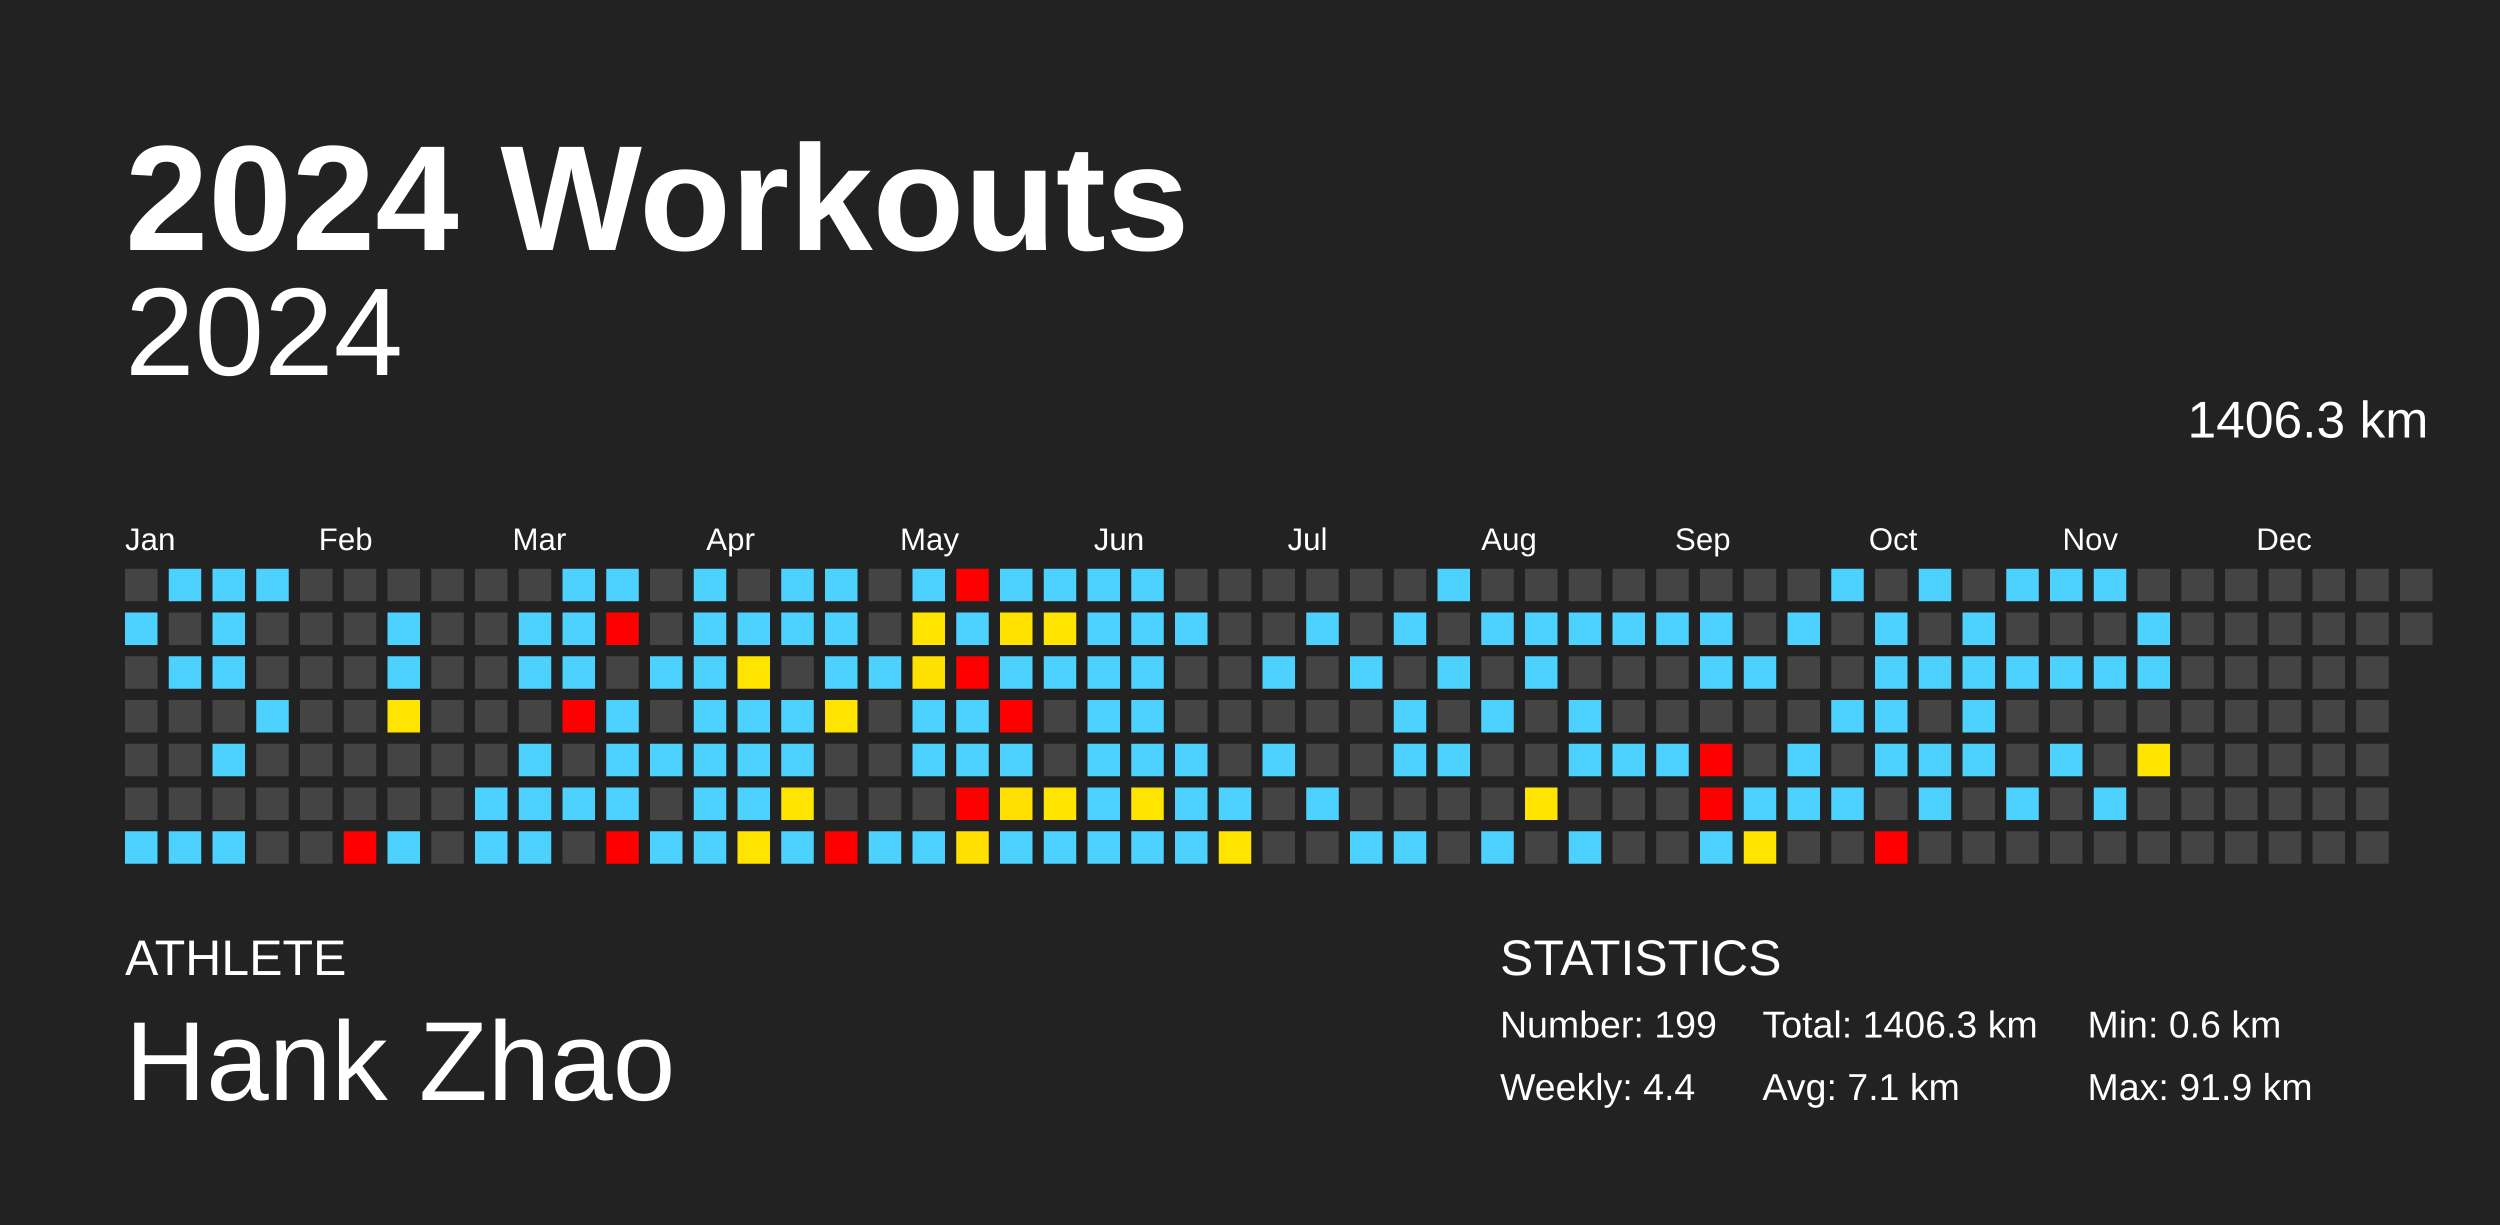
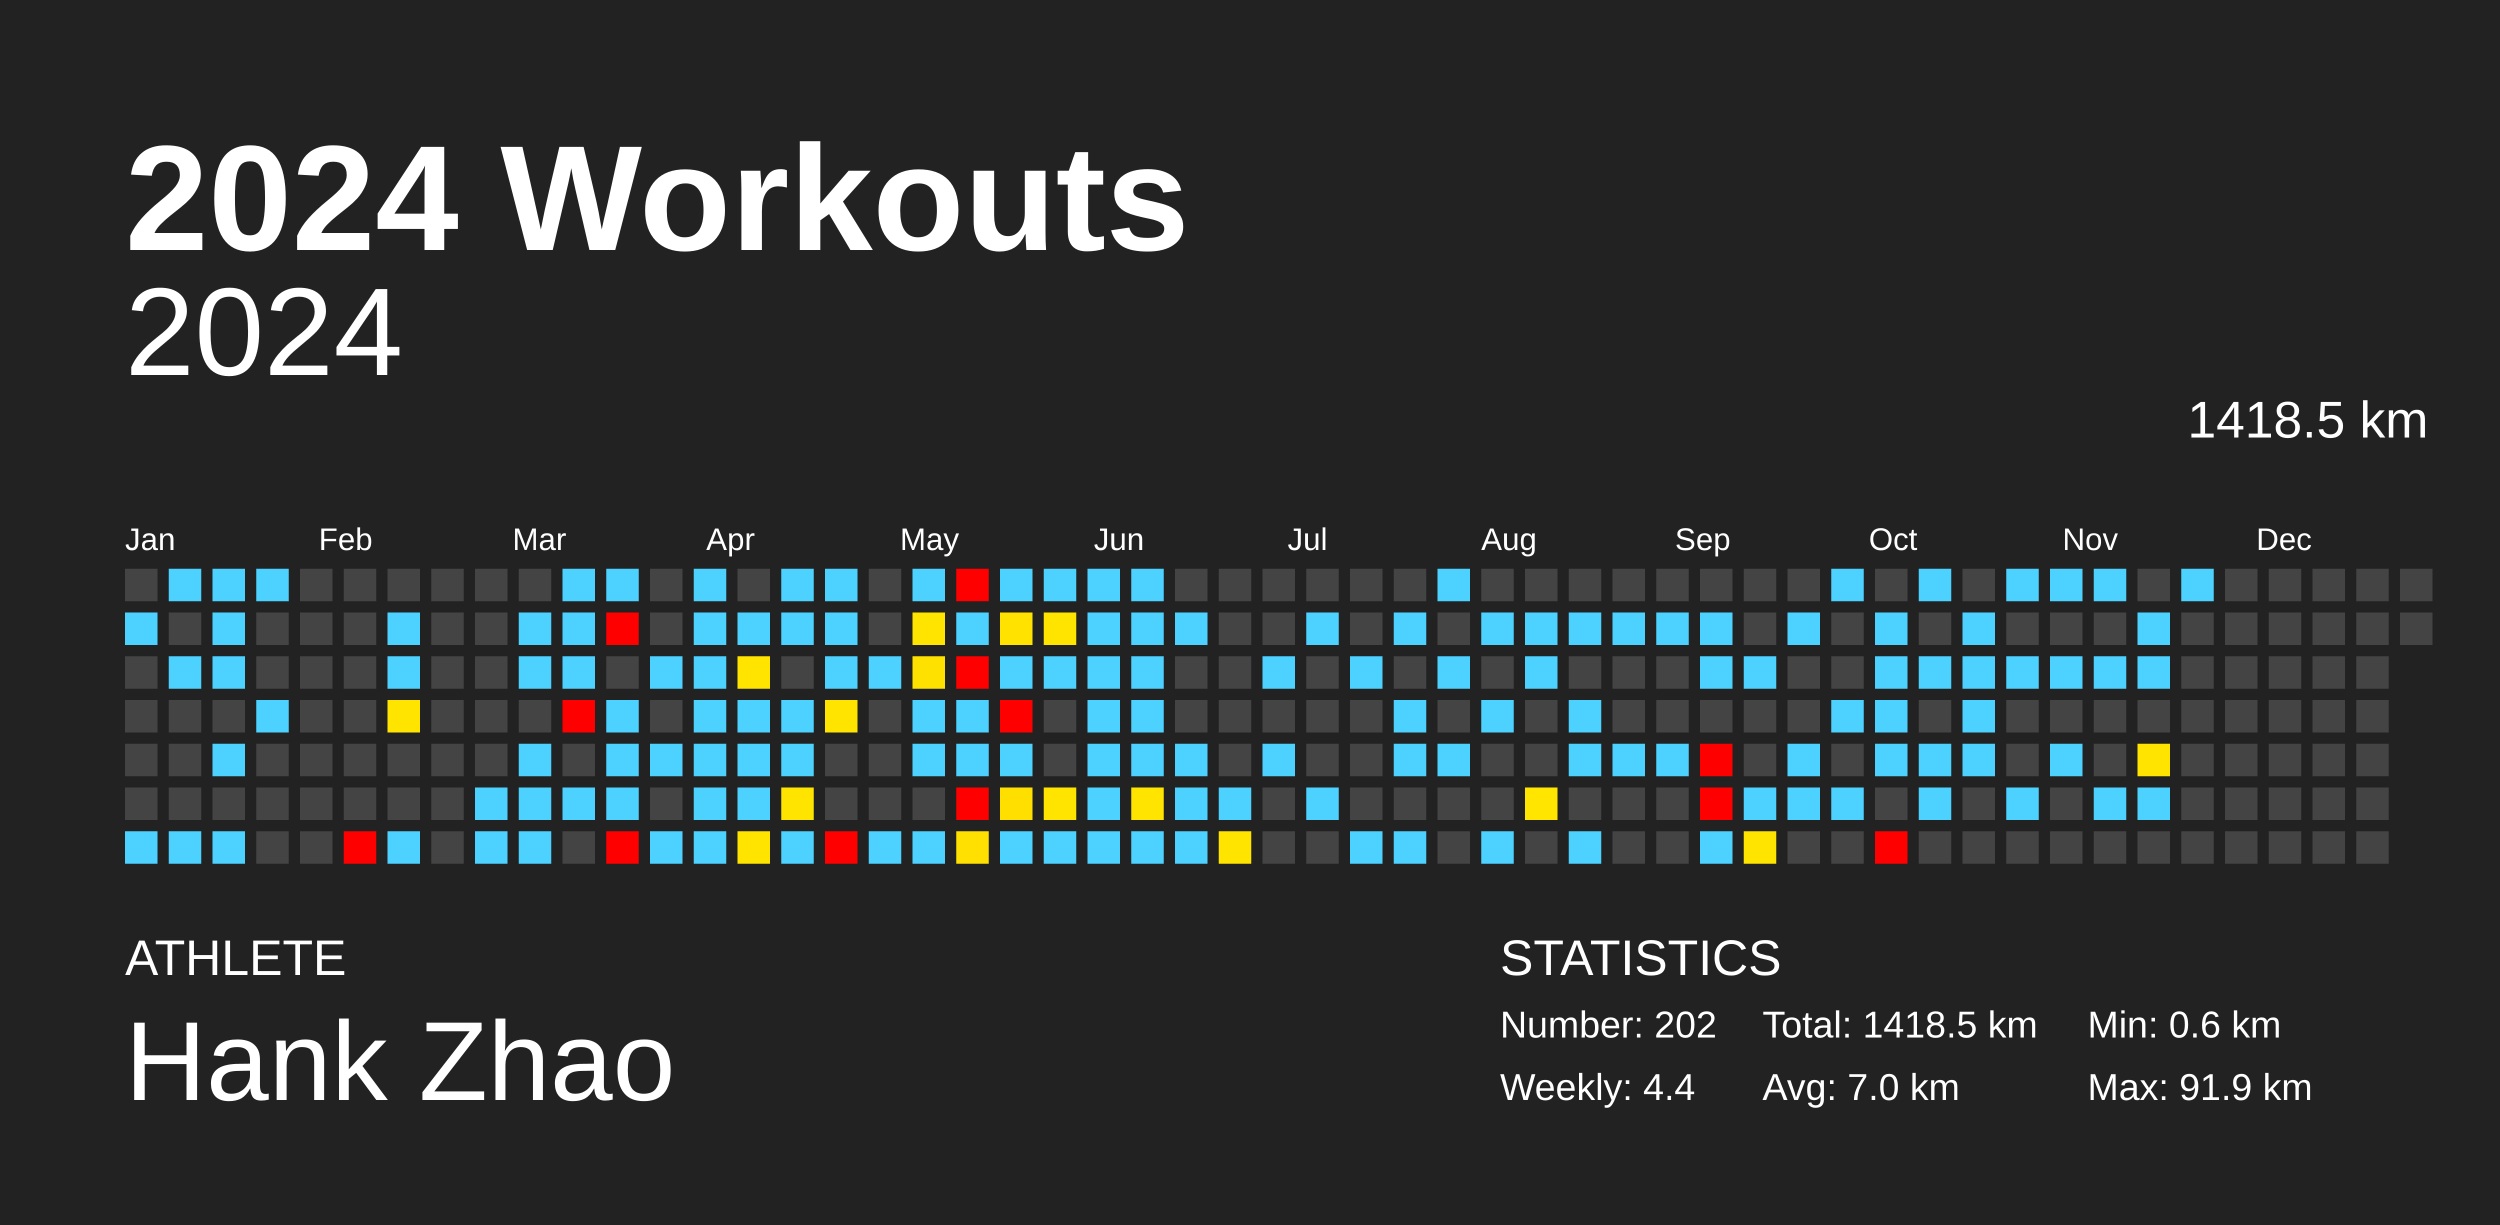
<svg xmlns="http://www.w3.org/2000/svg" baseProfile="full" height="98mm" version="1.1" viewBox="0,0,200,98" width="200mm">
  <defs />
  <rect fill="#222222" height="98" width="200" x="0" y="0" />
  <text fill="#FFFFFF" style="font-size:12px; font-family:Arial; font-weight:bold;" x="10" y="20">2024 Workouts</text>
  <text fill="#FFFFFF" style="font-size:4px; font-family:Arial" x="10" y="78">ATHLETE</text>
  <text fill="#FFFFFF" style="font-size:9px; font-family:Arial" x="10" y="88">Hank Zhao</text>
  <text fill="#FFFFFF" style="font-size:4px; font-family:Arial" x="120" y="78">STATISTICS</text>
-   <text fill="#FFFFFF" style="font-size:3px; font-family:Arial" x="120" y="83">Number: 199</text>
+   <text fill="#FFFFFF" style="font-size:3px; font-family:Arial" x="120" y="83">Number: 202</text>
  <text fill="#FFFFFF" style="font-size:3px; font-family:Arial" x="120" y="88">Weekly: 4.4</text>
-   <text fill="#FFFFFF" style="font-size:3px; font-family:Arial" x="141" y="83">Total: 1406.3 km</text>
-   <text fill="#FFFFFF" style="font-size:3px; font-family:Arial" x="141" y="88">Avg: 7.1 km</text>
+   <text fill="#FFFFFF" style="font-size:3px; font-family:Arial" x="141" y="83">Total: 1418.5 km</text>
+   <text fill="#FFFFFF" style="font-size:3px; font-family:Arial" x="141" y="88">Avg: 7.0 km</text>
  <text fill="#FFFFFF" style="font-size:3px; font-family:Arial" x="167" y="83">Min: 0.6 km</text>
  <text fill="#FFFFFF" style="font-size:3px; font-family:Arial" x="167" y="88">Max: 91.9 km</text>
  <text alignment-baseline="hanging" fill="#FFFFFF" style="font-size:10.0px; font-family:Arial;" x="10" y="30">2024</text>
-   <text alignment-baseline="hanging" fill="#FFFFFF" style="font-size:4.125px; font-family:Arial;" x="175" y="35">1406.3 km</text>
+   <text alignment-baseline="hanging" fill="#FFFFFF" style="font-size:4.125px; font-family:Arial;" x="175" y="35">1418.5 km</text>
  <text fill="#FFFFFF" style="font-size:2.5px; font-family:Arial" x="10.0" y="44">Jan</text>
  <text fill="#FFFFFF" style="font-size:2.5px; font-family:Arial" x="25.5" y="44">Feb</text>
  <text fill="#FFFFFF" style="font-size:2.5px; font-family:Arial" x="41.0" y="44">Mar</text>
  <text fill="#FFFFFF" style="font-size:2.5px; font-family:Arial" x="56.5" y="44">Apr</text>
  <text fill="#FFFFFF" style="font-size:2.5px; font-family:Arial" x="72.0" y="44">May</text>
  <text fill="#FFFFFF" style="font-size:2.5px; font-family:Arial" x="87.5" y="44">Jun</text>
  <text fill="#FFFFFF" style="font-size:2.5px; font-family:Arial" x="103.0" y="44">Jul</text>
  <text fill="#FFFFFF" style="font-size:2.5px; font-family:Arial" x="118.5" y="44">Aug</text>
  <text fill="#FFFFFF" style="font-size:2.5px; font-family:Arial" x="134.0" y="44">Sep</text>
  <text fill="#FFFFFF" style="font-size:2.5px; font-family:Arial" x="149.5" y="44">Oct</text>
  <text fill="#FFFFFF" style="font-size:2.5px; font-family:Arial" x="165.0" y="44">Nov</text>
  <text fill="#FFFFFF" style="font-size:2.5px; font-family:Arial" x="180.5" y="44">Dec</text>
  <rect fill="#444444" height="2.6" width="2.6" x="10.0" y="45.5" />
  <rect fill="#4dd2ff" height="2.6" width="2.6" x="10.0" y="49.0" />
  <rect fill="#444444" height="2.6" width="2.6" x="10.0" y="52.5" />
  <rect fill="#444444" height="2.6" width="2.6" x="10.0" y="56.0" />
  <rect fill="#444444" height="2.6" width="2.6" x="10.0" y="59.5" />
  <rect fill="#444444" height="2.6" width="2.6" x="10.0" y="63.0" />
  <rect fill="#4dd2ff" height="2.6" width="2.6" x="10.0" y="66.5" />
  <rect fill="#4dd2ff" height="2.6" width="2.6" x="13.5" y="45.5" />
  <rect fill="#444444" height="2.6" width="2.6" x="13.5" y="49.0" />
  <rect fill="#4dd2ff" height="2.6" width="2.6" x="13.5" y="52.5" />
  <rect fill="#444444" height="2.6" width="2.6" x="13.5" y="56.0" />
  <rect fill="#444444" height="2.6" width="2.6" x="13.5" y="59.5" />
  <rect fill="#444444" height="2.6" width="2.6" x="13.5" y="63.0" />
  <rect fill="#4dd2ff" height="2.6" width="2.6" x="13.5" y="66.5" />
  <rect fill="#4dd2ff" height="2.6" width="2.6" x="17.0" y="45.5" />
  <rect fill="#4dd2ff" height="2.6" width="2.6" x="17.0" y="49.0" />
  <rect fill="#4dd2ff" height="2.6" width="2.6" x="17.0" y="52.5" />
  <rect fill="#444444" height="2.6" width="2.6" x="17.0" y="56.0" />
  <rect fill="#4dd2ff" height="2.6" width="2.6" x="17.0" y="59.5" />
  <rect fill="#444444" height="2.6" width="2.6" x="17.0" y="63.0" />
  <rect fill="#4dd2ff" height="2.6" width="2.6" x="17.0" y="66.5" />
  <rect fill="#4dd2ff" height="2.6" width="2.6" x="20.5" y="45.5" />
  <rect fill="#444444" height="2.6" width="2.6" x="20.5" y="49.0" />
  <rect fill="#444444" height="2.6" width="2.6" x="20.5" y="52.5" />
  <rect fill="#4dd2ff" height="2.6" width="2.6" x="20.5" y="56.0" />
  <rect fill="#444444" height="2.6" width="2.6" x="20.5" y="59.5" />
  <rect fill="#444444" height="2.6" width="2.6" x="20.5" y="63.0" />
  <rect fill="#444444" height="2.6" width="2.6" x="20.5" y="66.5" />
  <rect fill="#444444" height="2.6" width="2.6" x="24.0" y="45.5" />
  <rect fill="#444444" height="2.6" width="2.6" x="24.0" y="49.0" />
  <rect fill="#444444" height="2.6" width="2.6" x="24.0" y="52.5" />
  <rect fill="#444444" height="2.6" width="2.6" x="24.0" y="56.0" />
  <rect fill="#444444" height="2.6" width="2.6" x="24.0" y="59.5" />
  <rect fill="#444444" height="2.6" width="2.6" x="24.0" y="63.0" />
  <rect fill="#444444" height="2.6" width="2.6" x="24.0" y="66.5" />
  <rect fill="#444444" height="2.6" width="2.6" x="27.5" y="45.5" />
  <rect fill="#444444" height="2.6" width="2.6" x="27.5" y="49.0" />
  <rect fill="#444444" height="2.6" width="2.6" x="27.5" y="52.5" />
  <rect fill="#444444" height="2.6" width="2.6" x="27.5" y="56.0" />
  <rect fill="#444444" height="2.6" width="2.6" x="27.5" y="59.5" />
  <rect fill="#444444" height="2.6" width="2.6" x="27.5" y="63.0" />
  <rect fill="red" height="2.6" width="2.6" x="27.5" y="66.5" />
  <rect fill="#444444" height="2.6" width="2.6" x="31.0" y="45.5" />
  <rect fill="#4dd2ff" height="2.6" width="2.6" x="31.0" y="49.0" />
  <rect fill="#4dd2ff" height="2.6" width="2.6" x="31.0" y="52.5" />
  <rect fill="#ffe400" height="2.6" width="2.6" x="31.0" y="56.0" />
  <rect fill="#444444" height="2.6" width="2.6" x="31.0" y="59.5" />
  <rect fill="#444444" height="2.6" width="2.6" x="31.0" y="63.0" />
  <rect fill="#4dd2ff" height="2.6" width="2.6" x="31.0" y="66.5" />
  <rect fill="#444444" height="2.6" width="2.6" x="34.5" y="45.5" />
  <rect fill="#444444" height="2.6" width="2.6" x="34.5" y="49.0" />
  <rect fill="#444444" height="2.6" width="2.6" x="34.5" y="52.5" />
  <rect fill="#444444" height="2.6" width="2.6" x="34.5" y="56.0" />
  <rect fill="#444444" height="2.6" width="2.6" x="34.5" y="59.5" />
  <rect fill="#444444" height="2.6" width="2.6" x="34.5" y="63.0" />
  <rect fill="#444444" height="2.6" width="2.6" x="34.5" y="66.5" />
  <rect fill="#444444" height="2.6" width="2.6" x="38.0" y="45.5" />
  <rect fill="#444444" height="2.6" width="2.6" x="38.0" y="49.0" />
  <rect fill="#444444" height="2.6" width="2.6" x="38.0" y="52.5" />
  <rect fill="#444444" height="2.6" width="2.6" x="38.0" y="56.0" />
  <rect fill="#444444" height="2.6" width="2.6" x="38.0" y="59.5" />
  <rect fill="#4dd2ff" height="2.6" width="2.6" x="38.0" y="63.0" />
  <rect fill="#4dd2ff" height="2.6" width="2.6" x="38.0" y="66.5" />
  <rect fill="#444444" height="2.6" width="2.6" x="41.5" y="45.5" />
  <rect fill="#4dd2ff" height="2.6" width="2.6" x="41.5" y="49.0" />
  <rect fill="#4dd2ff" height="2.6" width="2.6" x="41.5" y="52.5" />
  <rect fill="#444444" height="2.6" width="2.6" x="41.5" y="56.0" />
  <rect fill="#4dd2ff" height="2.6" width="2.6" x="41.5" y="59.5" />
  <rect fill="#4dd2ff" height="2.6" width="2.6" x="41.5" y="63.0" />
  <rect fill="#4dd2ff" height="2.6" width="2.6" x="41.5" y="66.5" />
  <rect fill="#4dd2ff" height="2.6" width="2.6" x="45.0" y="45.5" />
  <rect fill="#4dd2ff" height="2.6" width="2.6" x="45.0" y="49.0" />
  <rect fill="#4dd2ff" height="2.6" width="2.6" x="45.0" y="52.5" />
  <rect fill="red" height="2.6" width="2.6" x="45.0" y="56.0" />
  <rect fill="#444444" height="2.6" width="2.6" x="45.0" y="59.5" />
  <rect fill="#4dd2ff" height="2.6" width="2.6" x="45.0" y="63.0" />
  <rect fill="#444444" height="2.6" width="2.6" x="45.0" y="66.5" />
  <rect fill="#4dd2ff" height="2.6" width="2.6" x="48.5" y="45.5" />
  <rect fill="red" height="2.6" width="2.6" x="48.5" y="49.0" />
  <rect fill="#444444" height="2.6" width="2.6" x="48.5" y="52.5" />
  <rect fill="#4dd2ff" height="2.6" width="2.6" x="48.5" y="56.0" />
  <rect fill="#4dd2ff" height="2.6" width="2.6" x="48.5" y="59.5" />
  <rect fill="#4dd2ff" height="2.6" width="2.6" x="48.5" y="63.0" />
  <rect fill="red" height="2.6" width="2.6" x="48.5" y="66.5" />
  <rect fill="#444444" height="2.6" width="2.6" x="52.0" y="45.5" />
  <rect fill="#444444" height="2.6" width="2.6" x="52.0" y="49.0" />
  <rect fill="#4dd2ff" height="2.6" width="2.6" x="52.0" y="52.5" />
  <rect fill="#444444" height="2.6" width="2.6" x="52.0" y="56.0" />
  <rect fill="#4dd2ff" height="2.6" width="2.6" x="52.0" y="59.5" />
  <rect fill="#444444" height="2.6" width="2.6" x="52.0" y="63.0" />
  <rect fill="#4dd2ff" height="2.6" width="2.6" x="52.0" y="66.5" />
  <rect fill="#4dd2ff" height="2.6" width="2.6" x="55.5" y="45.5" />
  <rect fill="#4dd2ff" height="2.6" width="2.6" x="55.5" y="49.0" />
  <rect fill="#4dd2ff" height="2.6" width="2.6" x="55.5" y="52.5" />
  <rect fill="#4dd2ff" height="2.6" width="2.6" x="55.5" y="56.0" />
  <rect fill="#4dd2ff" height="2.6" width="2.6" x="55.5" y="59.5" />
  <rect fill="#4dd2ff" height="2.6" width="2.6" x="55.5" y="63.0" />
  <rect fill="#4dd2ff" height="2.6" width="2.6" x="55.5" y="66.5" />
  <rect fill="#444444" height="2.6" width="2.6" x="59.0" y="45.5" />
  <rect fill="#4dd2ff" height="2.6" width="2.6" x="59.0" y="49.0" />
  <rect fill="#ffe400" height="2.6" width="2.6" x="59.0" y="52.5" />
  <rect fill="#4dd2ff" height="2.6" width="2.6" x="59.0" y="56.0" />
  <rect fill="#4dd2ff" height="2.6" width="2.6" x="59.0" y="59.5" />
  <rect fill="#4dd2ff" height="2.6" width="2.6" x="59.0" y="63.0" />
  <rect fill="#ffe400" height="2.6" width="2.6" x="59.0" y="66.5" />
  <rect fill="#4dd2ff" height="2.6" width="2.6" x="62.5" y="45.5" />
  <rect fill="#4dd2ff" height="2.6" width="2.6" x="62.5" y="49.0" />
  <rect fill="#444444" height="2.6" width="2.6" x="62.5" y="52.5" />
  <rect fill="#4dd2ff" height="2.6" width="2.6" x="62.5" y="56.0" />
  <rect fill="#4dd2ff" height="2.6" width="2.6" x="62.5" y="59.5" />
  <rect fill="#ffe400" height="2.6" width="2.6" x="62.5" y="63.0" />
  <rect fill="#4dd2ff" height="2.6" width="2.6" x="62.5" y="66.5" />
  <rect fill="#4dd2ff" height="2.6" width="2.6" x="66.0" y="45.5" />
  <rect fill="#4dd2ff" height="2.6" width="2.6" x="66.0" y="49.0" />
  <rect fill="#4dd2ff" height="2.6" width="2.6" x="66.0" y="52.5" />
  <rect fill="#ffe400" height="2.6" width="2.6" x="66.0" y="56.0" />
  <rect fill="#444444" height="2.6" width="2.6" x="66.0" y="59.5" />
  <rect fill="#444444" height="2.6" width="2.6" x="66.0" y="63.0" />
  <rect fill="red" height="2.6" width="2.6" x="66.0" y="66.5" />
  <rect fill="#444444" height="2.6" width="2.6" x="69.5" y="45.5" />
  <rect fill="#444444" height="2.6" width="2.6" x="69.5" y="49.0" />
  <rect fill="#4dd2ff" height="2.6" width="2.6" x="69.5" y="52.5" />
  <rect fill="#444444" height="2.6" width="2.6" x="69.5" y="56.0" />
  <rect fill="#444444" height="2.6" width="2.6" x="69.5" y="59.5" />
  <rect fill="#444444" height="2.6" width="2.6" x="69.5" y="63.0" />
  <rect fill="#4dd2ff" height="2.6" width="2.6" x="69.5" y="66.5" />
  <rect fill="#4dd2ff" height="2.6" width="2.6" x="73.0" y="45.5" />
  <rect fill="#ffe400" height="2.6" width="2.6" x="73.0" y="49.0" />
  <rect fill="#ffe100" height="2.6" width="2.6" x="73.0" y="52.5" />
  <rect fill="#4dd2ff" height="2.6" width="2.6" x="73.0" y="56.0" />
  <rect fill="#4dd2ff" height="2.6" width="2.6" x="73.0" y="59.5" />
  <rect fill="#444444" height="2.6" width="2.6" x="73.0" y="63.0" />
  <rect fill="#4dd2ff" height="2.6" width="2.6" x="73.0" y="66.5" />
  <rect fill="red" height="2.6" width="2.6" x="76.5" y="45.5" />
  <rect fill="#4dd2ff" height="2.6" width="2.6" x="76.5" y="49.0" />
  <rect fill="red" height="2.6" width="2.6" x="76.5" y="52.5" />
  <rect fill="#4dd2ff" height="2.6" width="2.6" x="76.5" y="56.0" />
  <rect fill="#4dd2ff" height="2.6" width="2.6" x="76.5" y="59.5" />
  <rect fill="red" height="2.6" width="2.6" x="76.5" y="63.0" />
  <rect fill="#ffe000" height="2.6" width="2.6" x="76.5" y="66.5" />
  <rect fill="#4dd2ff" height="2.6" width="2.6" x="80.0" y="45.5" />
  <rect fill="#ffe200" height="2.6" width="2.6" x="80.0" y="49.0" />
  <rect fill="#4dd2ff" height="2.6" width="2.6" x="80.0" y="52.5" />
  <rect fill="red" height="2.6" width="2.6" x="80.0" y="56.0" />
  <rect fill="#4dd2ff" height="2.6" width="2.6" x="80.0" y="59.5" />
  <rect fill="#ffdf00" height="2.6" width="2.6" x="80.0" y="63.0" />
  <rect fill="#4dd2ff" height="2.6" width="2.6" x="80.0" y="66.5" />
  <rect fill="#4dd2ff" height="2.6" width="2.6" x="83.5" y="45.5" />
  <rect fill="#ffe400" height="2.6" width="2.6" x="83.5" y="49.0" />
  <rect fill="#4dd2ff" height="2.6" width="2.6" x="83.5" y="52.5" />
  <rect fill="#444444" height="2.6" width="2.6" x="83.5" y="56.0" />
  <rect fill="#444444" height="2.6" width="2.6" x="83.5" y="59.5" />
  <rect fill="#ffe400" height="2.6" width="2.6" x="83.5" y="63.0" />
  <rect fill="#4dd2ff" height="2.6" width="2.6" x="83.5" y="66.5" />
  <rect fill="#4dd2ff" height="2.6" width="2.6" x="87.0" y="45.5" />
  <rect fill="#4dd2ff" height="2.6" width="2.6" x="87.0" y="49.0" />
  <rect fill="#4dd2ff" height="2.6" width="2.6" x="87.0" y="52.5" />
  <rect fill="#4dd2ff" height="2.6" width="2.6" x="87.0" y="56.0" />
  <rect fill="#4dd2ff" height="2.6" width="2.6" x="87.0" y="59.5" />
  <rect fill="#4dd2ff" height="2.6" width="2.6" x="87.0" y="63.0" />
  <rect fill="#4dd2ff" height="2.6" width="2.6" x="87.0" y="66.5" />
  <rect fill="#4dd2ff" height="2.6" width="2.6" x="90.5" y="45.5" />
  <rect fill="#4dd2ff" height="2.6" width="2.6" x="90.5" y="49.0" />
  <rect fill="#4dd2ff" height="2.6" width="2.6" x="90.5" y="52.5" />
  <rect fill="#4dd2ff" height="2.6" width="2.6" x="90.5" y="56.0" />
  <rect fill="#4dd2ff" height="2.6" width="2.6" x="90.5" y="59.5" />
  <rect fill="#ffe400" height="2.6" width="2.6" x="90.5" y="63.0" />
  <rect fill="#4dd2ff" height="2.6" width="2.6" x="90.5" y="66.5" />
  <rect fill="#444444" height="2.6" width="2.6" x="94.0" y="45.5" />
  <rect fill="#4dd2ff" height="2.6" width="2.6" x="94.0" y="49.0" />
  <rect fill="#444444" height="2.6" width="2.6" x="94.0" y="52.5" />
  <rect fill="#444444" height="2.6" width="2.6" x="94.0" y="56.0" />
  <rect fill="#4dd2ff" height="2.6" width="2.6" x="94.0" y="59.5" />
  <rect fill="#4dd2ff" height="2.6" width="2.6" x="94.0" y="63.0" />
  <rect fill="#4dd2ff" height="2.6" width="2.6" x="94.0" y="66.5" />
  <rect fill="#444444" height="2.6" width="2.6" x="97.5" y="45.5" />
  <rect fill="#444444" height="2.6" width="2.6" x="97.5" y="49.0" />
  <rect fill="#444444" height="2.6" width="2.6" x="97.5" y="52.5" />
  <rect fill="#444444" height="2.6" width="2.6" x="97.5" y="56.0" />
  <rect fill="#444444" height="2.6" width="2.6" x="97.5" y="59.5" />
  <rect fill="#4dd2ff" height="2.6" width="2.6" x="97.5" y="63.0" />
  <rect fill="#ffe400" height="2.6" width="2.6" x="97.5" y="66.5" />
  <rect fill="#444444" height="2.6" width="2.6" x="101.0" y="45.5" />
  <rect fill="#444444" height="2.6" width="2.6" x="101.0" y="49.0" />
  <rect fill="#4dd2ff" height="2.6" width="2.6" x="101.0" y="52.5" />
  <rect fill="#444444" height="2.6" width="2.6" x="101.0" y="56.0" />
  <rect fill="#4dd2ff" height="2.6" width="2.6" x="101.0" y="59.5" />
  <rect fill="#444444" height="2.6" width="2.6" x="101.0" y="63.0" />
  <rect fill="#444444" height="2.6" width="2.6" x="101.0" y="66.5" />
  <rect fill="#444444" height="2.6" width="2.6" x="104.5" y="45.5" />
  <rect fill="#4dd2ff" height="2.6" width="2.6" x="104.5" y="49.0" />
  <rect fill="#444444" height="2.6" width="2.6" x="104.5" y="52.5" />
  <rect fill="#444444" height="2.6" width="2.6" x="104.5" y="56.0" />
  <rect fill="#444444" height="2.6" width="2.6" x="104.5" y="59.5" />
  <rect fill="#4dd2ff" height="2.6" width="2.6" x="104.5" y="63.0" />
  <rect fill="#444444" height="2.6" width="2.6" x="104.5" y="66.5" />
  <rect fill="#444444" height="2.6" width="2.6" x="108.0" y="45.5" />
  <rect fill="#444444" height="2.6" width="2.6" x="108.0" y="49.0" />
  <rect fill="#4dd2ff" height="2.6" width="2.6" x="108.0" y="52.5" />
  <rect fill="#444444" height="2.6" width="2.6" x="108.0" y="56.0" />
  <rect fill="#444444" height="2.6" width="2.6" x="108.0" y="59.5" />
  <rect fill="#444444" height="2.6" width="2.6" x="108.0" y="63.0" />
  <rect fill="#4dd2ff" height="2.6" width="2.6" x="108.0" y="66.5" />
  <rect fill="#444444" height="2.6" width="2.6" x="111.5" y="45.5" />
  <rect fill="#4dd2ff" height="2.6" width="2.6" x="111.5" y="49.0" />
  <rect fill="#444444" height="2.6" width="2.6" x="111.5" y="52.5" />
  <rect fill="#4dd2ff" height="2.6" width="2.6" x="111.5" y="56.0" />
  <rect fill="#4dd2ff" height="2.6" width="2.6" x="111.5" y="59.5" />
  <rect fill="#444444" height="2.6" width="2.6" x="111.5" y="63.0" />
  <rect fill="#4dd2ff" height="2.6" width="2.6" x="111.5" y="66.5" />
  <rect fill="#4dd2ff" height="2.6" width="2.6" x="115.0" y="45.5" />
  <rect fill="#444444" height="2.6" width="2.6" x="115.0" y="49.0" />
  <rect fill="#4dd2ff" height="2.6" width="2.6" x="115.0" y="52.5" />
  <rect fill="#444444" height="2.6" width="2.6" x="115.0" y="56.0" />
  <rect fill="#4dd2ff" height="2.6" width="2.6" x="115.0" y="59.5" />
  <rect fill="#444444" height="2.6" width="2.6" x="115.0" y="63.0" />
  <rect fill="#444444" height="2.6" width="2.6" x="115.0" y="66.5" />
  <rect fill="#444444" height="2.6" width="2.6" x="118.5" y="45.5" />
  <rect fill="#4dd2ff" height="2.6" width="2.6" x="118.5" y="49.0" />
  <rect fill="#444444" height="2.6" width="2.6" x="118.5" y="52.5" />
  <rect fill="#4dd2ff" height="2.6" width="2.6" x="118.5" y="56.0" />
  <rect fill="#444444" height="2.6" width="2.6" x="118.5" y="59.5" />
  <rect fill="#444444" height="2.6" width="2.6" x="118.5" y="63.0" />
  <rect fill="#4dd2ff" height="2.6" width="2.6" x="118.5" y="66.5" />
  <rect fill="#444444" height="2.6" width="2.6" x="122.0" y="45.5" />
  <rect fill="#4dd2ff" height="2.6" width="2.6" x="122.0" y="49.0" />
  <rect fill="#4dd2ff" height="2.6" width="2.6" x="122.0" y="52.5" />
  <rect fill="#444444" height="2.6" width="2.6" x="122.0" y="56.0" />
  <rect fill="#444444" height="2.6" width="2.6" x="122.0" y="59.5" />
  <rect fill="#ffe500" height="2.6" width="2.6" x="122.0" y="63.0" />
  <rect fill="#444444" height="2.6" width="2.6" x="122.0" y="66.5" />
  <rect fill="#444444" height="2.6" width="2.6" x="125.5" y="45.5" />
  <rect fill="#4dd2ff" height="2.6" width="2.6" x="125.5" y="49.0" />
  <rect fill="#444444" height="2.6" width="2.6" x="125.5" y="52.5" />
  <rect fill="#4dd2ff" height="2.6" width="2.6" x="125.5" y="56.0" />
  <rect fill="#4dd2ff" height="2.6" width="2.6" x="125.5" y="59.5" />
  <rect fill="#444444" height="2.6" width="2.6" x="125.5" y="63.0" />
  <rect fill="#4dd2ff" height="2.6" width="2.6" x="125.5" y="66.5" />
  <rect fill="#444444" height="2.6" width="2.6" x="129.0" y="45.5" />
  <rect fill="#4dd2ff" height="2.6" width="2.6" x="129.0" y="49.0" />
  <rect fill="#444444" height="2.6" width="2.6" x="129.0" y="52.5" />
  <rect fill="#444444" height="2.6" width="2.6" x="129.0" y="56.0" />
  <rect fill="#4dd2ff" height="2.6" width="2.6" x="129.0" y="59.5" />
  <rect fill="#444444" height="2.6" width="2.6" x="129.0" y="63.0" />
  <rect fill="#444444" height="2.6" width="2.6" x="129.0" y="66.5" />
  <rect fill="#444444" height="2.6" width="2.6" x="132.5" y="45.5" />
  <rect fill="#4dd2ff" height="2.6" width="2.6" x="132.5" y="49.0" />
  <rect fill="#444444" height="2.6" width="2.6" x="132.5" y="52.5" />
  <rect fill="#444444" height="2.6" width="2.6" x="132.5" y="56.0" />
  <rect fill="#4dd2ff" height="2.6" width="2.6" x="132.5" y="59.5" />
  <rect fill="#444444" height="2.6" width="2.6" x="132.5" y="63.0" />
  <rect fill="#444444" height="2.6" width="2.6" x="132.5" y="66.5" />
  <rect fill="#444444" height="2.6" width="2.6" x="136.0" y="45.5" />
  <rect fill="#4dd2ff" height="2.6" width="2.6" x="136.0" y="49.0" />
  <rect fill="#4dd2ff" height="2.6" width="2.6" x="136.0" y="52.5" />
  <rect fill="#444444" height="2.6" width="2.6" x="136.0" y="56.0" />
  <rect fill="red" height="2.6" width="2.6" x="136.0" y="59.5" />
  <rect fill="red" height="2.6" width="2.6" x="136.0" y="63.0" />
  <rect fill="#4dd2ff" height="2.6" width="2.6" x="136.0" y="66.5" />
  <rect fill="#444444" height="2.6" width="2.6" x="139.5" y="45.5" />
  <rect fill="#444444" height="2.6" width="2.6" x="139.5" y="49.0" />
  <rect fill="#4dd2ff" height="2.6" width="2.6" x="139.5" y="52.5" />
  <rect fill="#444444" height="2.6" width="2.6" x="139.5" y="56.0" />
  <rect fill="#444444" height="2.6" width="2.6" x="139.5" y="59.5" />
  <rect fill="#4dd2ff" height="2.6" width="2.6" x="139.5" y="63.0" />
  <rect fill="#ffe400" height="2.6" width="2.6" x="139.5" y="66.5" />
  <rect fill="#444444" height="2.6" width="2.6" x="143.0" y="45.5" />
  <rect fill="#4dd2ff" height="2.6" width="2.6" x="143.0" y="49.0" />
  <rect fill="#444444" height="2.6" width="2.6" x="143.0" y="52.5" />
  <rect fill="#444444" height="2.6" width="2.6" x="143.0" y="56.0" />
  <rect fill="#4dd2ff" height="2.6" width="2.6" x="143.0" y="59.5" />
  <rect fill="#4dd2ff" height="2.6" width="2.6" x="143.0" y="63.0" />
  <rect fill="#444444" height="2.6" width="2.6" x="143.0" y="66.5" />
  <rect fill="#4dd2ff" height="2.6" width="2.6" x="146.5" y="45.5" />
  <rect fill="#444444" height="2.6" width="2.6" x="146.5" y="49.0" />
  <rect fill="#444444" height="2.6" width="2.6" x="146.5" y="52.5" />
  <rect fill="#4dd2ff" height="2.6" width="2.6" x="146.5" y="56.0" />
  <rect fill="#444444" height="2.6" width="2.6" x="146.5" y="59.5" />
  <rect fill="#4dd2ff" height="2.6" width="2.6" x="146.5" y="63.0" />
  <rect fill="#444444" height="2.6" width="2.6" x="146.5" y="66.5" />
  <rect fill="#444444" height="2.6" width="2.6" x="150.0" y="45.5" />
  <rect fill="#4dd2ff" height="2.6" width="2.6" x="150.0" y="49.0" />
  <rect fill="#4dd2ff" height="2.6" width="2.6" x="150.0" y="52.5" />
  <rect fill="#4dd2ff" height="2.6" width="2.6" x="150.0" y="56.0" />
  <rect fill="#4dd2ff" height="2.6" width="2.6" x="150.0" y="59.5" />
  <rect fill="#444444" height="2.6" width="2.6" x="150.0" y="63.0" />
  <rect fill="red" height="2.6" width="2.6" x="150.0" y="66.5" />
  <rect fill="#4dd2ff" height="2.6" width="2.6" x="153.5" y="45.5" />
  <rect fill="#444444" height="2.6" width="2.6" x="153.5" y="49.0" />
  <rect fill="#4dd2ff" height="2.6" width="2.6" x="153.5" y="52.5" />
  <rect fill="#444444" height="2.6" width="2.6" x="153.5" y="56.0" />
  <rect fill="#4dd2ff" height="2.6" width="2.6" x="153.5" y="59.5" />
  <rect fill="#4dd2ff" height="2.6" width="2.6" x="153.5" y="63.0" />
  <rect fill="#444444" height="2.6" width="2.6" x="153.5" y="66.5" />
  <rect fill="#444444" height="2.6" width="2.6" x="157.0" y="45.5" />
  <rect fill="#4dd2ff" height="2.6" width="2.6" x="157.0" y="49.0" />
  <rect fill="#4dd2ff" height="2.6" width="2.6" x="157.0" y="52.5" />
  <rect fill="#4dd2ff" height="2.6" width="2.6" x="157.0" y="56.0" />
  <rect fill="#4dd2ff" height="2.6" width="2.6" x="157.0" y="59.5" />
  <rect fill="#444444" height="2.6" width="2.6" x="157.0" y="63.0" />
  <rect fill="#444444" height="2.6" width="2.6" x="157.0" y="66.5" />
  <rect fill="#4dd2ff" height="2.6" width="2.6" x="160.5" y="45.5" />
  <rect fill="#444444" height="2.6" width="2.6" x="160.5" y="49.0" />
  <rect fill="#4dd2ff" height="2.6" width="2.6" x="160.5" y="52.5" />
  <rect fill="#444444" height="2.6" width="2.6" x="160.5" y="56.0" />
  <rect fill="#444444" height="2.6" width="2.6" x="160.5" y="59.5" />
  <rect fill="#4dd2ff" height="2.6" width="2.6" x="160.5" y="63.0" />
  <rect fill="#444444" height="2.6" width="2.6" x="160.5" y="66.5" />
  <rect fill="#4dd2ff" height="2.6" width="2.6" x="164.0" y="45.5" />
  <rect fill="#444444" height="2.6" width="2.6" x="164.0" y="49.0" />
  <rect fill="#4dd2ff" height="2.6" width="2.6" x="164.0" y="52.5" />
  <rect fill="#444444" height="2.6" width="2.6" x="164.0" y="56.0" />
  <rect fill="#4dd2ff" height="2.6" width="2.6" x="164.0" y="59.5" />
  <rect fill="#444444" height="2.6" width="2.6" x="164.0" y="63.0" />
  <rect fill="#444444" height="2.6" width="2.6" x="164.0" y="66.5" />
  <rect fill="#4dd2ff" height="2.6" width="2.6" x="167.5" y="45.5" />
  <rect fill="#444444" height="2.6" width="2.6" x="167.5" y="49.0" />
  <rect fill="#4dd2ff" height="2.6" width="2.6" x="167.5" y="52.5" />
  <rect fill="#444444" height="2.6" width="2.6" x="167.5" y="56.0" />
  <rect fill="#444444" height="2.6" width="2.6" x="167.5" y="59.5" />
  <rect fill="#4dd2ff" height="2.6" width="2.6" x="167.5" y="63.0" />
  <rect fill="#444444" height="2.6" width="2.6" x="167.5" y="66.5" />
  <rect fill="#444444" height="2.6" width="2.6" x="171.0" y="45.5" />
  <rect fill="#4dd2ff" height="2.6" width="2.6" x="171.0" y="49.0" />
  <rect fill="#4dd2ff" height="2.6" width="2.6" x="171.0" y="52.5" />
  <rect fill="#444444" height="2.6" width="2.6" x="171.0" y="56.0" />
  <rect fill="#ffe400" height="2.6" width="2.6" x="171.0" y="59.5" />
-   <rect fill="#444444" height="2.6" width="2.6" x="171.0" y="63.0" />
+   <rect fill="#4dd2ff" height="2.6" width="2.6" x="171.0" y="63.0" />
  <rect fill="#444444" height="2.6" width="2.6" x="171.0" y="66.5" />
-   <rect fill="#444444" height="2.6" width="2.6" x="174.5" y="45.5" />
+   <rect fill="#4dd2ff" height="2.6" width="2.6" x="174.5" y="45.5" />
  <rect fill="#444444" height="2.6" width="2.6" x="174.5" y="49.0" />
  <rect fill="#444444" height="2.6" width="2.6" x="174.5" y="52.5" />
  <rect fill="#444444" height="2.6" width="2.6" x="174.5" y="56.0" />
  <rect fill="#444444" height="2.6" width="2.6" x="174.5" y="59.5" />
  <rect fill="#444444" height="2.6" width="2.6" x="174.5" y="63.0" />
  <rect fill="#444444" height="2.6" width="2.6" x="174.5" y="66.5" />
  <rect fill="#444444" height="2.6" width="2.6" x="178.0" y="45.5" />
  <rect fill="#444444" height="2.6" width="2.6" x="178.0" y="49.0" />
  <rect fill="#444444" height="2.6" width="2.6" x="178.0" y="52.5" />
  <rect fill="#444444" height="2.6" width="2.6" x="178.0" y="56.0" />
  <rect fill="#444444" height="2.6" width="2.6" x="178.0" y="59.5" />
  <rect fill="#444444" height="2.6" width="2.6" x="178.0" y="63.0" />
  <rect fill="#444444" height="2.6" width="2.6" x="178.0" y="66.5" />
  <rect fill="#444444" height="2.6" width="2.6" x="181.5" y="45.5" />
  <rect fill="#444444" height="2.6" width="2.6" x="181.5" y="49.0" />
  <rect fill="#444444" height="2.6" width="2.6" x="181.5" y="52.5" />
  <rect fill="#444444" height="2.6" width="2.6" x="181.5" y="56.0" />
  <rect fill="#444444" height="2.6" width="2.6" x="181.5" y="59.5" />
  <rect fill="#444444" height="2.6" width="2.6" x="181.5" y="63.0" />
  <rect fill="#444444" height="2.6" width="2.6" x="181.5" y="66.5" />
  <rect fill="#444444" height="2.6" width="2.6" x="185.0" y="45.5" />
  <rect fill="#444444" height="2.6" width="2.6" x="185.0" y="49.0" />
  <rect fill="#444444" height="2.6" width="2.6" x="185.0" y="52.5" />
  <rect fill="#444444" height="2.6" width="2.6" x="185.0" y="56.0" />
  <rect fill="#444444" height="2.6" width="2.6" x="185.0" y="59.5" />
  <rect fill="#444444" height="2.6" width="2.6" x="185.0" y="63.0" />
  <rect fill="#444444" height="2.6" width="2.6" x="185.0" y="66.5" />
  <rect fill="#444444" height="2.6" width="2.6" x="188.5" y="45.5" />
  <rect fill="#444444" height="2.6" width="2.6" x="188.5" y="49.0" />
  <rect fill="#444444" height="2.6" width="2.6" x="188.5" y="52.5" />
  <rect fill="#444444" height="2.6" width="2.6" x="188.5" y="56.0" />
  <rect fill="#444444" height="2.6" width="2.6" x="188.5" y="59.5" />
  <rect fill="#444444" height="2.6" width="2.6" x="188.5" y="63.0" />
  <rect fill="#444444" height="2.6" width="2.6" x="188.5" y="66.5" />
  <rect fill="#444444" height="2.6" width="2.6" x="192.0" y="45.5" />
  <rect fill="#444444" height="2.6" width="2.6" x="192.0" y="49.0" />
</svg>
